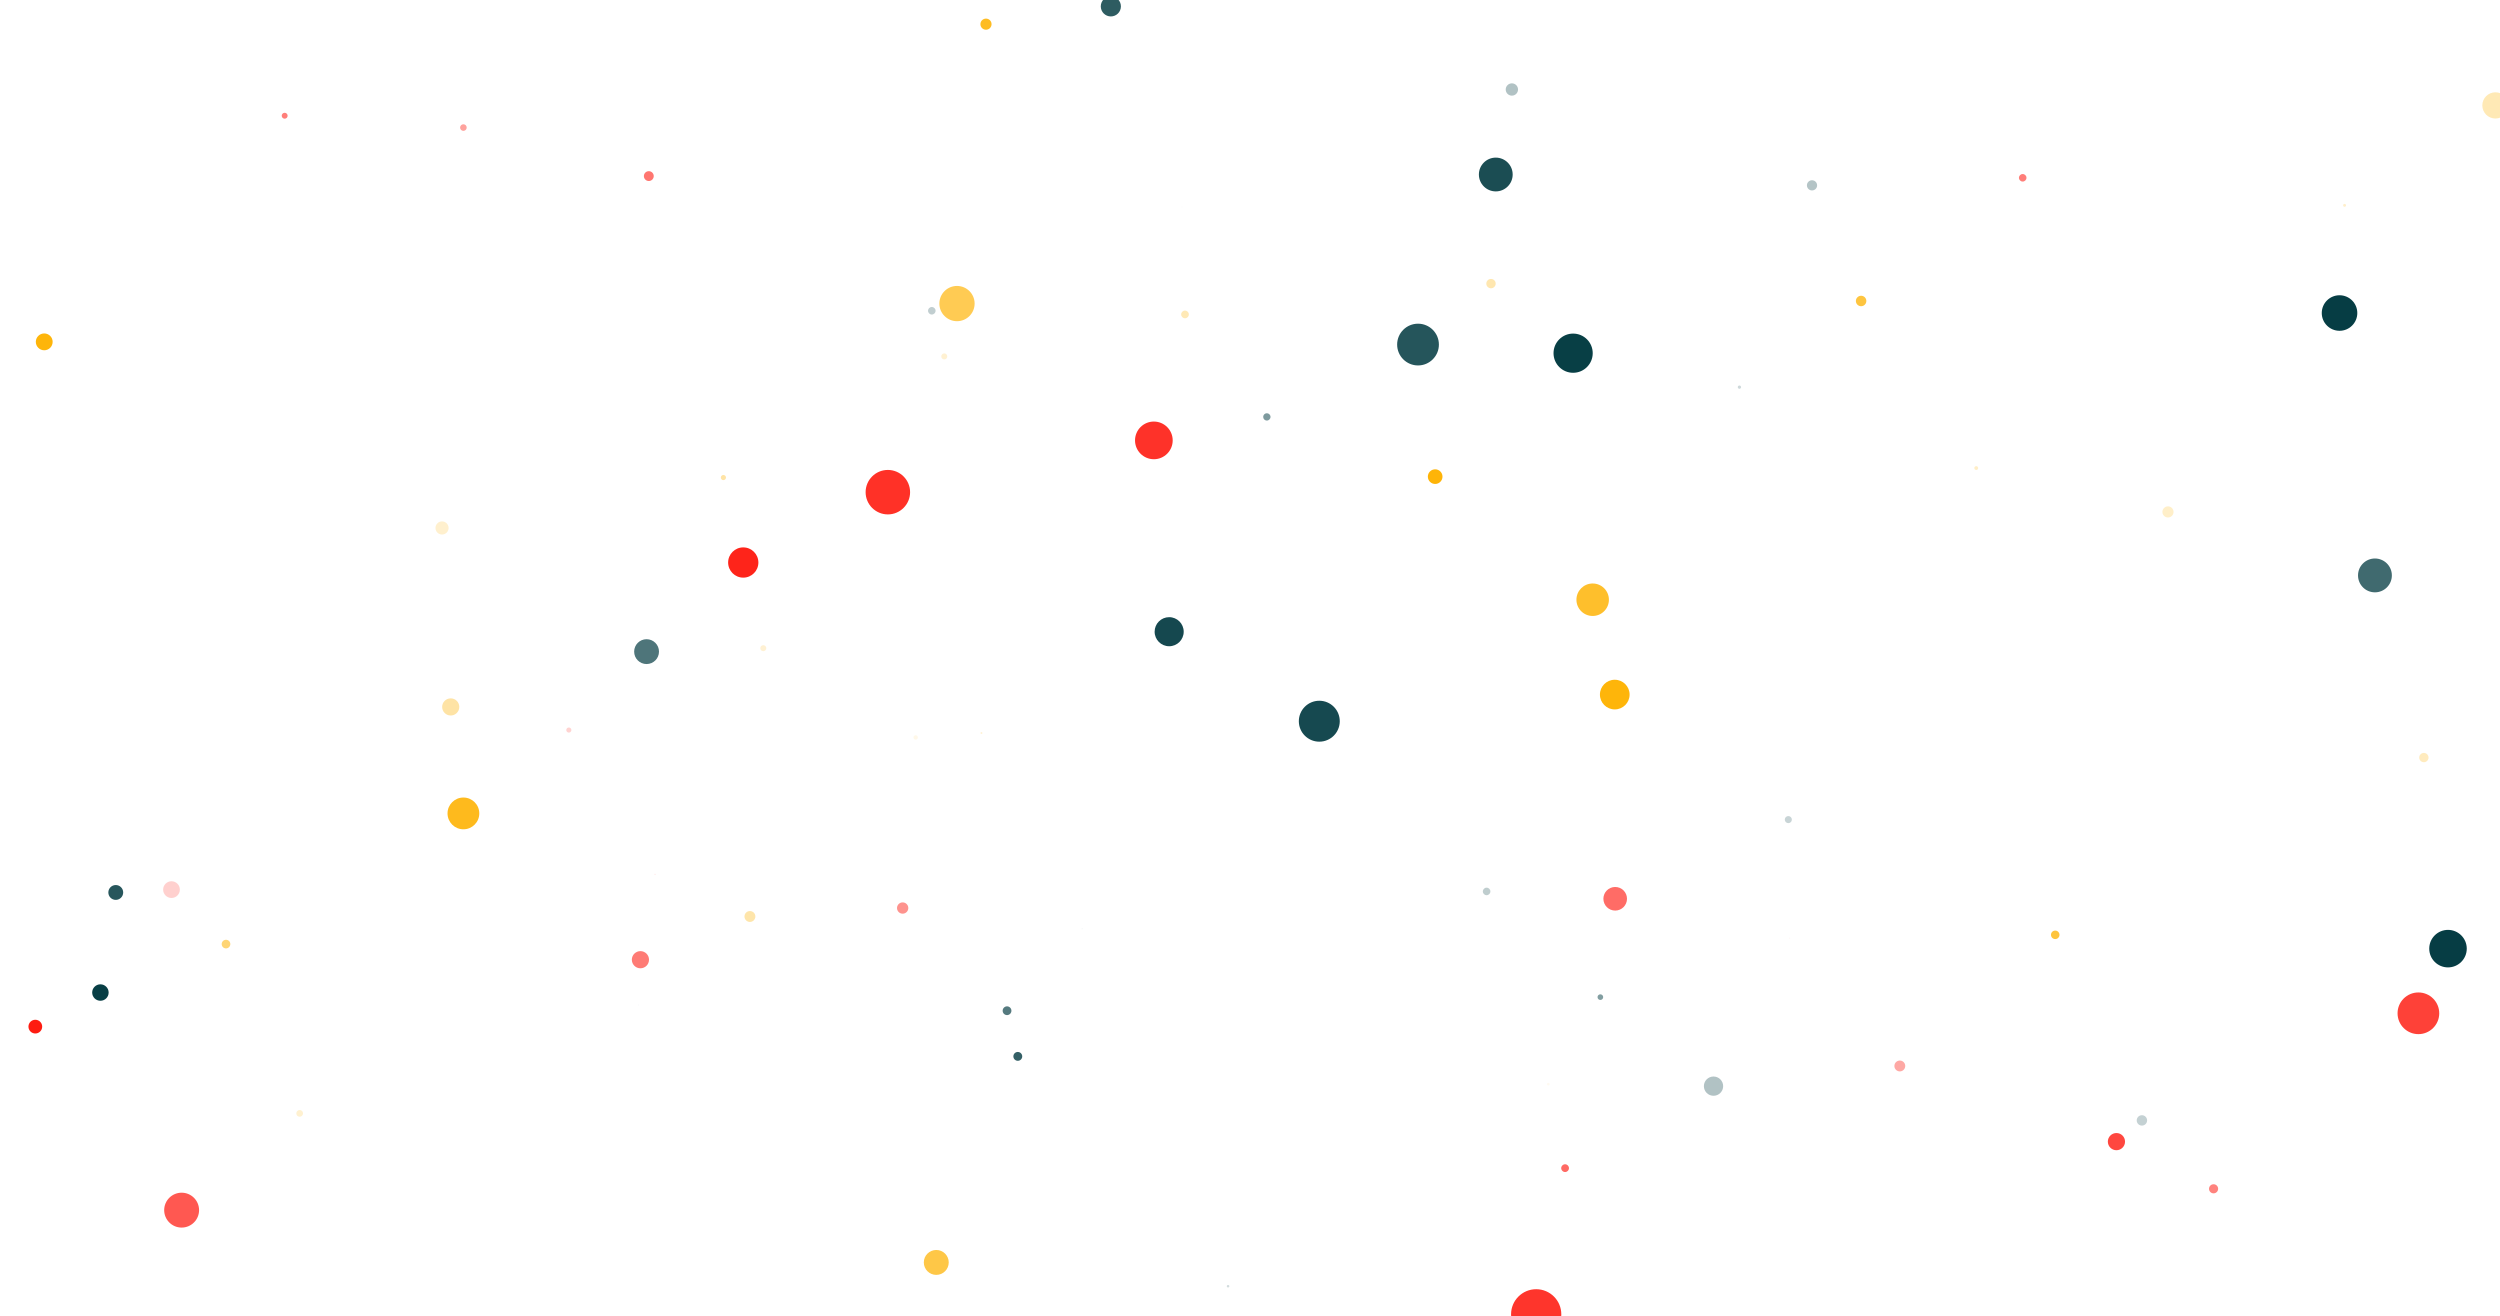
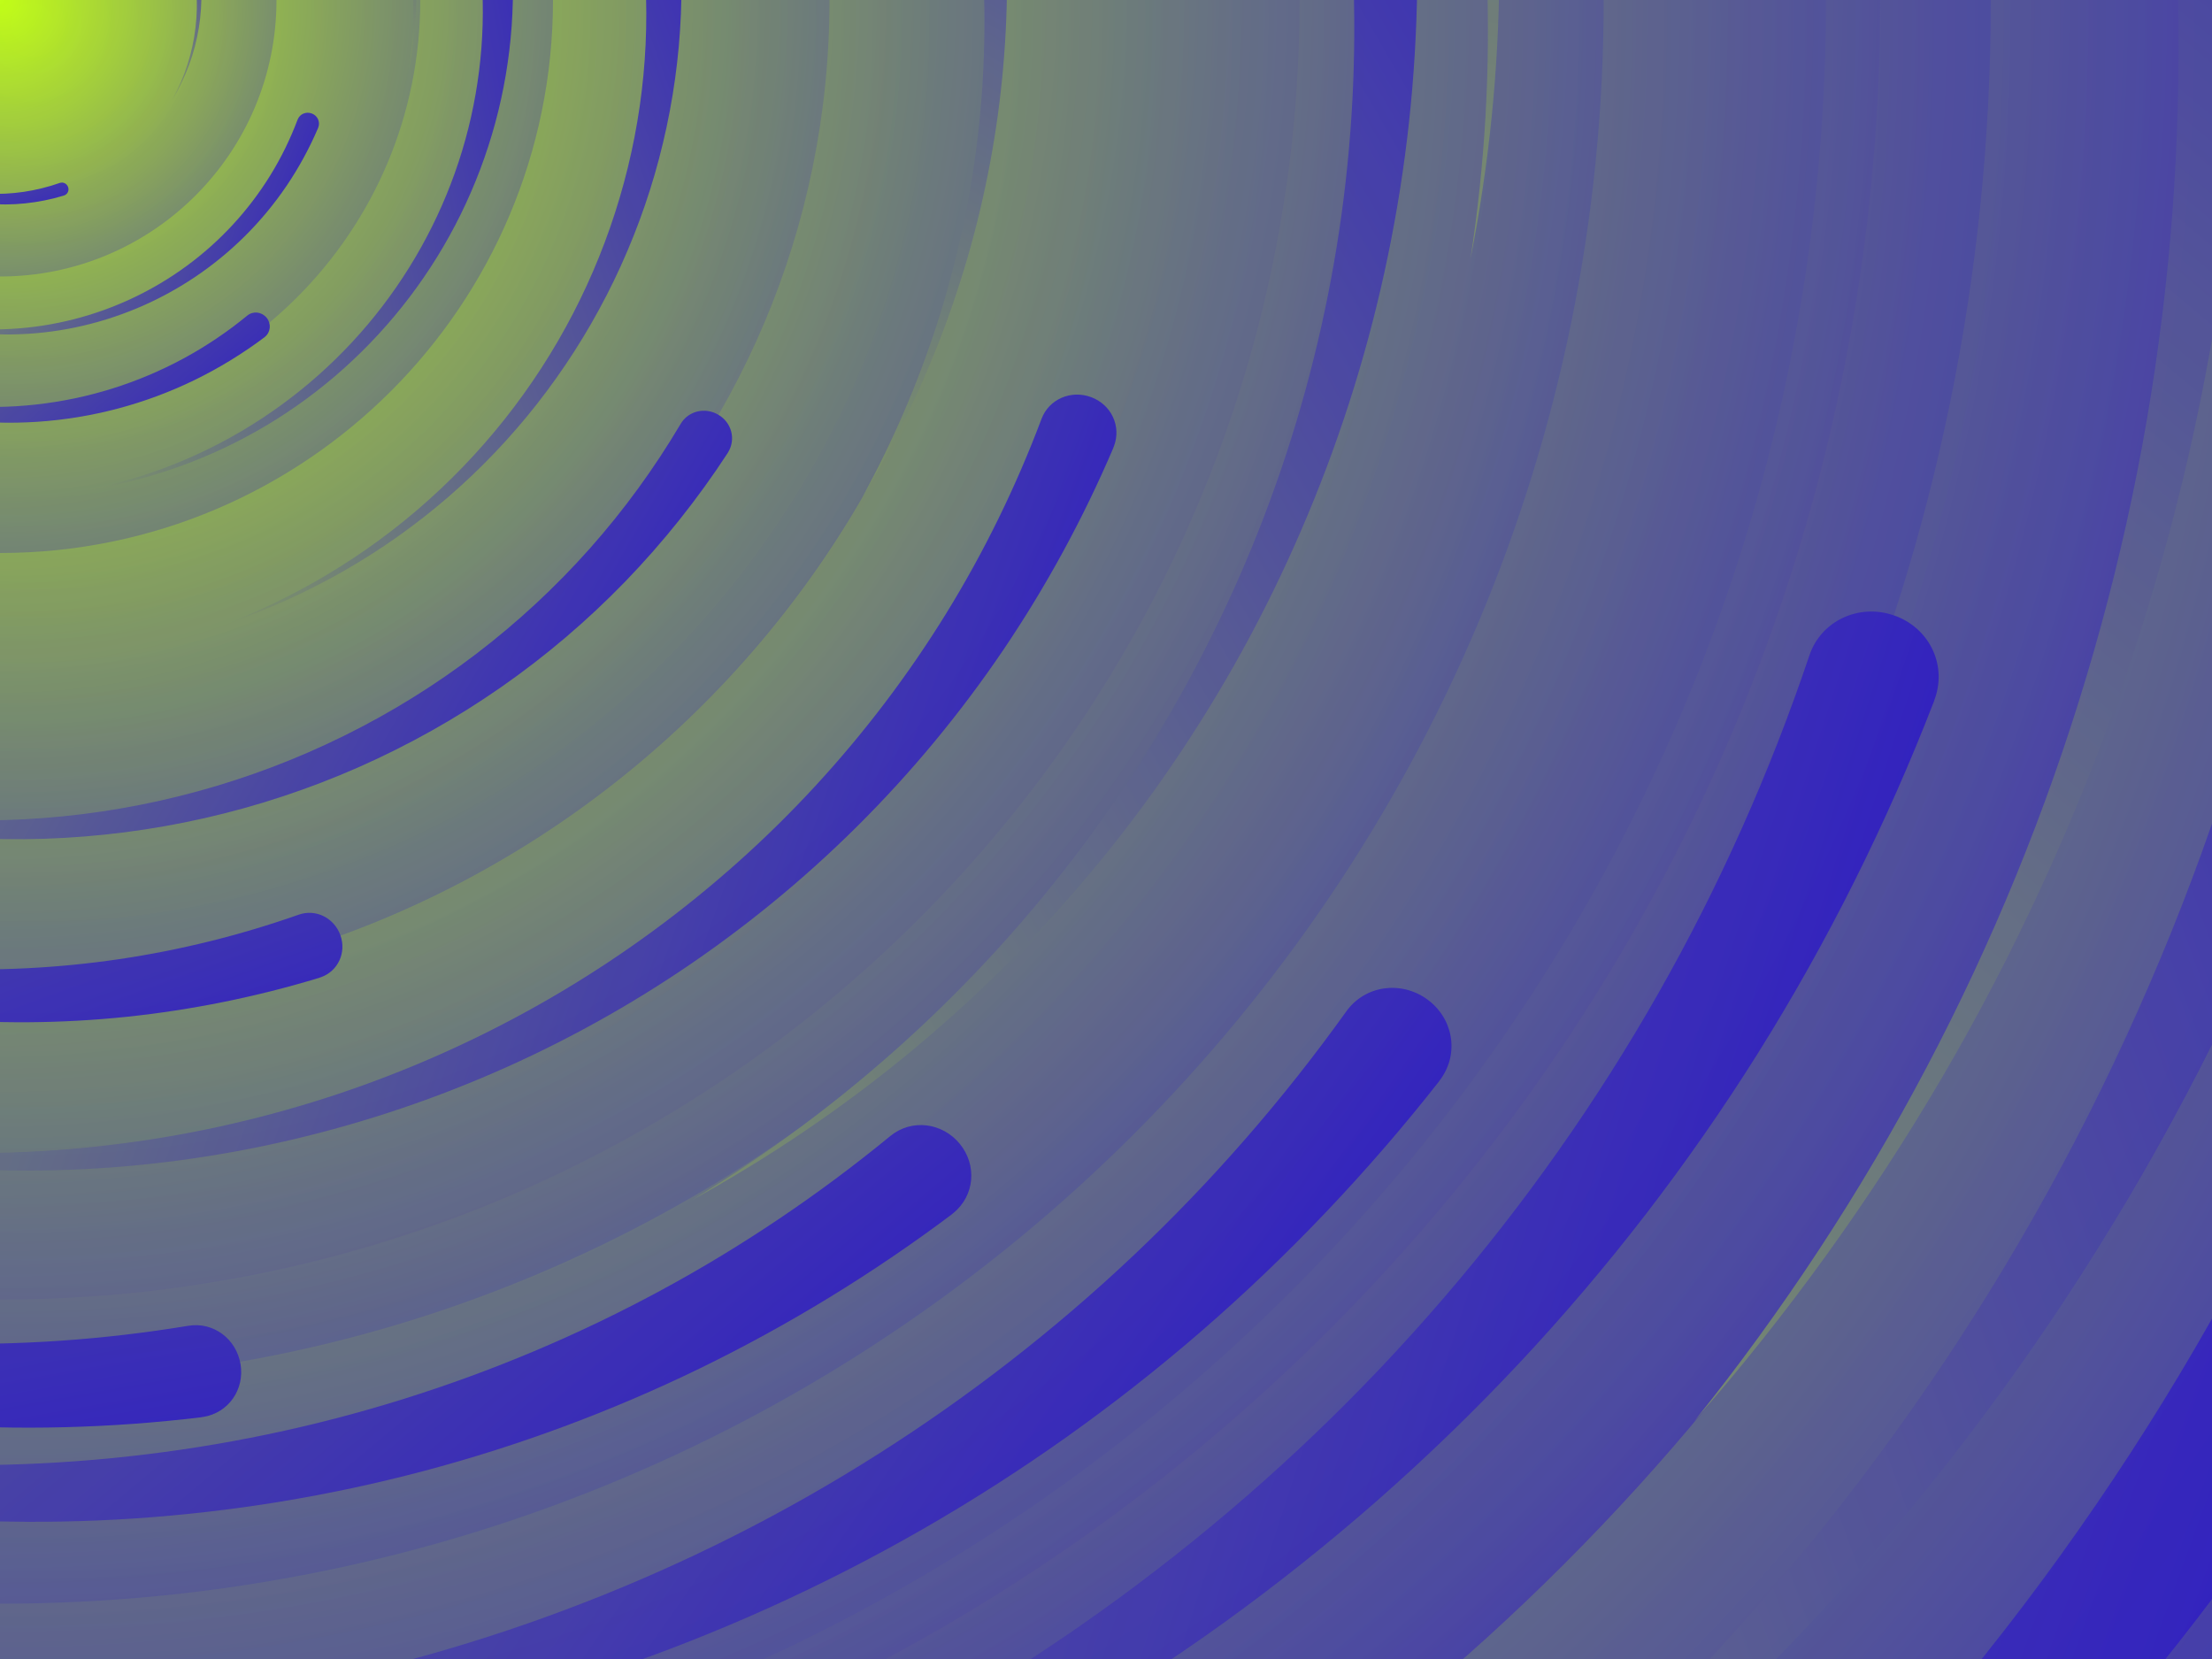
- <svg xmlns="http://www.w3.org/2000/svg" viewBox="0 0 1707 898" preserveAspectRatio="xMidYMid" width="1707" height="898" style="shape-rendering:auto;display:block;background-position-x:0%;background-position-y:0%;background-size:auto;background-origin:padding-box;background-clip:border-box;background:scroll rgb(255, 235, 189) none  repeat;width:1707px;height:898px;;animation:none">
-   <g>
-     <defs>
-       <filter height="3" width="3" y="-1" x="-1" id="blur-3vvd53w6y3j-1">
-         <feGaussianBlur stdDeviation="3" />
-       </filter>
-       <filter height="3" width="3" y="-1" x="-1" id="blur-3vvd53w6y3j-2">
-         <feGaussianBlur stdDeviation="1.5" />
-       </filter>
-       <filter height="3" width="3" y="-1" x="-1" id="blur-3vvd53w6y3j-3">
-         <feGaussianBlur stdDeviation="1" />
-       </filter>
-     </defs>
-     <circle fill="#fe0d02" r="0" transform="matrix(1,0,0,1,754.3683,628.9616)" cy="0" cx="0" fill-opacity="0" style="fill:rgb(254, 13, 2);transform:matrix(1, 0, 0, 1, 754.368, 628.962);;animation:none" />
-     <circle fill="#feb200" r="0" transform="matrix(1,0,0,1,762.3728,846.2583)" cy="0" cx="0" fill-opacity="0" style="fill:rgb(254, 178, 0);transform:matrix(1, 0, 0, 1, 762.373, 846.258);;animation:none" />
-     <circle fill="#043b42" r="9.928" transform="matrix(1,0,0,1,798.3057,431.3277)" cy="0" cx="0" fill-opacity="0.926" style="fill:rgb(4, 59, 66);transform:matrix(1, 0, 0, 1, 798.306, 431.328);;animation:none" />
-     <circle fill="#fe0d02" r="0" transform="matrix(1,0,0,1,165.4866,-127.918)" cy="0" cx="0" fill-opacity="0" style="fill:rgb(254, 13, 2);transform:matrix(1, 0, 0, 1, 165.487, -127.918);;animation:none" />
-     <circle fill="#feb200" r="0" transform="matrix(1,0,0,1,1194.044,-6.039955)" cy="0" cx="0" fill-opacity="0" style="fill:rgb(254, 178, 0);transform:matrix(1, 0, 0, 1, 1194.04, -6.03996);;animation:none" />
-     <circle fill="#043b42" r="8.482" transform="matrix(1,0,0,1,441.4802,444.93)" cy="0" cx="0" fill-opacity="0.702" style="fill:rgb(4, 59, 66);transform:matrix(1, 0, 0, 1, 441.48, 444.93);;animation:none" />
-     <circle fill="#fe0d02" r="0" transform="matrix(1,0,0,1,408.9189,1013.399)" cy="0" cx="0" fill-opacity="0" style="fill:rgb(254, 13, 2);transform:matrix(1, 0, 0, 1, 408.919, 1013.4);;animation:none" />
-     <circle fill="#feb200" r="1.764" transform="matrix(1,0,0,1,493.9347,326.0744)" cy="0" cx="0" fill-opacity="0.35" style="fill:rgb(254, 178, 0);transform:matrix(1, 0, 0, 1, 493.935, 326.074);;animation:none" />
-     <circle fill="#043b42" r="10.676" transform="matrix(1,0,0,1,-34.9436,564.9456)" cy="0" cx="0" fill-opacity="0.63" style="fill:rgb(4, 59, 66);transform:matrix(1, 0, 0, 1, -34.9436, 564.946);;animation:none" />
-     <circle fill="#fe0d02" r="5.872" transform="matrix(1,0,0,1,1445.102,779.5042)" cy="0" cx="0" fill-opacity="0.757" style="fill:rgb(254, 13, 2);transform:matrix(1, 0, 0, 1, 1445.1, 779.504);;animation:none" />
-     <circle fill="#feb200" r="10.846" transform="matrix(1,0,0,1,316.415,555.3987)" cy="0" cx="0" fill-opacity="0.883" style="fill:rgb(254, 178, 0);transform:matrix(1, 0, 0, 1, 316.415, 555.399);;animation:none" />
-     <circle fill="#043b42" r="0" transform="matrix(1,0,0,1,1637.854,734.9244)" cy="0" cx="0" fill-opacity="0" style="fill:rgb(4, 59, 66);transform:matrix(1, 0, 0, 1, 1637.85, 734.924);;animation:none" />
-     <circle fill="#fe0d02" r="5.865" transform="matrix(1,0,0,1,437.2832,655.2908)" cy="0" cx="0" fill-opacity="0.544" style="fill:rgb(254, 13, 2);transform:matrix(1, 0, 0, 1, 437.283, 655.291);;animation:none" />
-     <circle fill="#feb200" r="0.162" transform="matrix(1,0,0,1,374.762,475.4583)" cy="0" cx="0" fill-opacity="0.009" style="fill:rgb(254, 178, 0);transform:matrix(1, 0, 0, 1, 374.762, 475.458);;animation:none" />
-     <circle fill="#043b42" r="3.025" transform="matrix(1,0,0,1,694.9547,721.2946)" cy="0" cx="0" fill-opacity="0.806" style="fill:rgb(4, 59, 66);transform:matrix(1, 0, 0, 1, 694.955, 721.295);;animation:none" />
-     <circle fill="#fe0d02" r="3.367" transform="matrix(1,0,0,1,443.0062,120.2375)" cy="0" cx="0" fill-opacity="0.565" style="fill:rgb(254, 13, 2);transform:matrix(1, 0, 0, 1, 443.006, 120.238);;animation:none" />
-     <circle fill="#feb200" r="5.856" transform="matrix(1,0,0,1,307.7523,482.6947)" cy="0" cx="0" fill-opacity="0.352" style="fill:rgb(254, 178, 0);transform:matrix(1, 0, 0, 1, 307.752, 482.695);;animation:none" />
-     <circle fill="#043b42" r="0" transform="matrix(1,0,0,1,928.4473,502.6972)" cy="0" cx="0" fill-opacity="0" style="fill:rgb(4, 59, 66);transform:matrix(1, 0, 0, 1, 928.447, 502.697);;animation:none" />
-     <circle fill="#fe0d02" r="3.858" transform="matrix(1,0,0,1,616.3348,620.0084)" cy="0" cx="0" fill-opacity="0.442" style="fill:rgb(254, 13, 2);transform:matrix(1, 0, 0, 1, 616.335, 620.008);;animation:none" />
-     <circle fill="#feb200" r="2.057" transform="matrix(1,0,0,1,521.1682,442.5839)" cy="0" cx="0" fill-opacity="0.173" style="fill:rgb(254, 178, 0);transform:matrix(1, 0, 0, 1, 521.168, 442.584);;animation:none" />
-     <circle fill="#043b42" r="0" transform="matrix(1,0,0,1,700.681,374.826)" cy="0" cx="0" fill-opacity="0" style="fill:rgb(4, 59, 66);transform:matrix(1, 0, 0, 1, 700.681, 374.826);;animation:none" />
-     <circle fill="#fe0d02" r="0" transform="matrix(1,0,0,1,1220.354,296.1046)" cy="0" cx="0" fill-opacity="0" style="fill:rgb(254, 13, 2);transform:matrix(1, 0, 0, 1, 1220.35, 296.105);;animation:none" />
-     <circle fill="#feb200" r="11.091" transform="matrix(1,0,0,1,1087.476,409.4951)" cy="0" cx="0" fill-opacity="0.826" style="fill:rgb(254, 178, 0);transform:matrix(1, 0, 0, 1, 1087.48, 409.495);;animation:none" />
-     <circle fill="#043b42" r="0" transform="matrix(1,0,0,1,-156.3797,354.9044)" cy="0" cx="0" fill-opacity="0" style="fill:rgb(4, 59, 66);transform:matrix(1, 0, 0, 1, -156.38, 354.904);;animation:none" />
-     <circle fill="#fe0d02" r="3.705" transform="matrix(1,0,0,1,1297.196,727.8502)" cy="0" cx="0" fill-opacity="0.356" style="fill:rgb(254, 13, 2);transform:matrix(1, 0, 0, 1, 1297.2, 727.85);;animation:none" />
-     <circle fill="#feb200" r="1.001" transform="matrix(1,0,0,1,1600.875,140.2026)" cy="0" cx="0" fill-opacity="0.204" style="fill:rgb(254, 178, 0);transform:matrix(1, 0, 0, 1, 1600.88, 140.203);;animation:none" />
-     <circle fill="#043b42" r="13.975" transform="matrix(1,0,0,1,900.8169,492.4442)" cy="0" cx="0" fill-opacity="0.922" style="fill:rgb(4, 59, 66);transform:matrix(1, 0, 0, 1, 900.817, 492.444);;animation:none" />
-     <circle fill="#fe0d02" r="0" transform="matrix(1,0,0,1,628.223,823.6866)" cy="0" cx="0" fill-opacity="0" style="fill:rgb(254, 13, 2);transform:matrix(1, 0, 0, 1, 628.223, 823.687);;animation:none" />
-     <circle fill="#feb200" r="0" transform="matrix(1,0,0,1,1021.497,588.4084)" cy="0" cx="0" fill-opacity="0" style="fill:rgb(254, 178, 0);transform:matrix(1, 0, 0, 1, 1021.5, 588.408);;animation:none" />
-     <circle fill="#043b42" r="0.511" transform="matrix(1,0,0,1,738.9598,634.1056)" cy="0" cx="0" fill-opacity="0.034" style="fill:rgb(4, 59, 66);transform:matrix(1, 0, 0, 1, 738.96, 634.106);;animation:none" />
-     <circle fill="#fe0d02" r="17.153" transform="matrix(1,0,0,1,1048.907,897.4196)" cy="0" cx="0" fill-opacity="0.831" style="fill:rgb(254, 13, 2);transform:matrix(1, 0, 0, 1, 1048.91, 897.42);;animation:none" />
-     <circle fill="#feb200" r="2.897" transform="matrix(1,0,0,1,755.0356,973.3899)" cy="0" cx="0" fill-opacity="0.243" style="fill:rgb(254, 178, 0);transform:matrix(1, 0, 0, 1, 755.036, 973.39);;animation:none" />
-     <circle fill="#043b42" r="0.87" transform="matrix(1,0,0,1,838.5155,878.2405)" cy="0" cx="0" fill-opacity="0.177" style="fill:rgb(4, 59, 66);transform:matrix(1, 0, 0, 1, 838.515, 878.241);;animation:none" />
-     <circle fill="#fe0d02" r="0.417" transform="matrix(1,0,0,1,447.2657,597.0036)" cy="0" cx="0" fill-opacity="0.102" style="fill:rgb(254, 13, 2);transform:matrix(1, 0, 0, 1, 447.266, 597.004);;animation:none" />
-     <circle fill="#feb200" r="0.674" transform="matrix(1,0,0,1,670.132,500.5156)" cy="0" cx="0" fill-opacity="0.165" style="fill:rgb(254, 178, 0);transform:matrix(1, 0, 0, 1, 670.132, 500.516);;animation:none" />
-     <circle fill="#043b42" r="2.573" transform="matrix(1,0,0,1,1015.057,608.6712)" cy="0" cx="0" fill-opacity="0.254" style="fill:rgb(4, 59, 66);transform:matrix(1, 0, 0, 1, 1015.06, 608.671);;animation:none" />
-     <circle fill="#fe0d02" r="0" transform="matrix(1,0,0,1,1487.197,335.3969)" cy="0" cx="0" fill-opacity="0" style="fill:rgb(254, 13, 2);transform:matrix(1, 0, 0, 1, 1487.2, 335.397);;animation:none" />
-     <circle fill="#feb200" r="2.9" transform="matrix(1,0,0,1,1403.313,638.2988)" cy="0" cx="0" fill-opacity="0.759" style="fill:rgb(254, 178, 0);transform:matrix(1, 0, 0, 1, 1403.31, 638.299);;animation:none" />
-     <circle fill="#043b42" r="2.994" transform="matrix(1,0,0,1,687.6068,690.1236)" cy="0" cx="0" fill-opacity="0.675" style="fill:rgb(4, 59, 66);transform:matrix(1, 0, 0, 1, 687.607, 690.124);;animation:none" />
-     <circle fill="#fe0d02" r="8.062" transform="matrix(1,0,0,1,1102.853,613.6834)" cy="0" cx="0" fill-opacity="0.604" style="fill:rgb(254, 13, 2);transform:matrix(1, 0, 0, 1, 1102.85, 613.683);;animation:none" />
-     <circle fill="#feb200" r="8.511" transform="matrix(1,0,0,1,639.2914,861.9873)" cy="0" cx="0" fill-opacity="0.721" style="fill:rgb(254, 178, 0);transform:matrix(1, 0, 0, 1, 639.291, 861.987);;animation:none" />
-     <circle fill="#043b42" r="12.135" transform="matrix(1,0,0,1,1597.432,213.7325)" cy="0" cx="0" fill-opacity="0.987" style="fill:rgb(4, 59, 66);transform:matrix(1, 0, 0, 1, 1597.43, 213.733);;animation:none" />
-     <circle fill="#fe0d02" r="5.709" transform="matrix(1,0,0,1,117.0965,607.4315)" cy="0" cx="0" fill-opacity="0.194" style="fill:rgb(254, 13, 2);transform:matrix(1, 0, 0, 1, 117.096, 607.431);;animation:none" />
-     <circle fill="#feb200" r="0.499" transform="matrix(1,0,0,1,793.3632,-101.7966)" cy="0" cx="0" fill-opacity="0.064" style="fill:rgb(254, 178, 0);transform:matrix(1, 0, 0, 1, 793.363, -101.797);;animation:none" />
-     <circle fill="#043b42" r="13.383" transform="matrix(1,0,0,1,1074.129,241.1562)" cy="0" cx="0" fill-opacity="0.98" style="fill:rgb(4, 59, 66);transform:matrix(1, 0, 0, 1, 1074.13, 241.156);;animation:none" />
-     <circle fill="#fe0d02" r="3.112" transform="matrix(1,0,0,1,1511.429,811.7096)" cy="0" cx="0" fill-opacity="0.51" style="fill:rgb(254, 13, 2);transform:matrix(1, 0, 0, 1, 1511.43, 811.71);;animation:none" />
-     <circle fill="#feb200" r="10.131" transform="matrix(1,0,0,1,1102.561,474.2613)" cy="0" cx="0" fill-opacity="0.96" style="fill:rgb(254, 178, 0);transform:matrix(1, 0, 0, 1, 1102.56, 474.261);;animation:none" />
-     <circle fill="#043b42" r="2.418" transform="matrix(1,0,0,1,1221.068,559.6249)" cy="0" cx="0" fill-opacity="0.217" style="fill:rgb(4, 59, 66);transform:matrix(1, 0, 0, 1, 1221.07, 559.625);;animation:none" />
-     <circle fill="#fe0d02" r="0" transform="matrix(1,0,0,1,393.2583,493.2295)" cy="0" cx="0" fill-opacity="0" style="fill:rgb(254, 13, 2);transform:matrix(1, 0, 0, 1, 393.258, 493.23);;animation:none" />
-     <circle fill="#feb200" r="3.805" transform="matrix(1,0,0,1,673.2341,16.50299)" cy="0" cx="0" fill-opacity="0.866" style="fill:rgb(254, 178, 0);transform:matrix(1, 0, 0, 1, 673.234, 16.503);;animation:none" />
-     <circle fill="#043b42" r="0" transform="matrix(1,0,0,1,1210.556,951.3053)" cy="0" cx="0" fill-opacity="0" style="fill:rgb(4, 59, 66);transform:matrix(1, 0, 0, 1, 1210.56, 951.305);;animation:none" />
-     <circle fill="#fe0d02" r="0" transform="matrix(1,0,0,1,1296.597,506.5535)" cy="0" cx="0" fill-opacity="0" style="fill:rgb(254, 13, 2);transform:matrix(1, 0, 0, 1, 1296.6, 506.554);;animation:none" />
-     <circle fill="#feb200" r="1.509" transform="matrix(1,0,0,1,625.2031,503.5308)" cy="0" cx="0" fill-opacity="0.089" style="fill:rgb(254, 178, 0);transform:matrix(1, 0, 0, 1, 625.203, 503.531);;animation:none" />
-     <circle fill="#043b42" r="0" transform="matrix(1,0,0,1,426.1086,727.0992)" cy="0" cx="0" fill-opacity="0" style="fill:rgb(4, 59, 66);transform:matrix(1, 0, 0, 1, 426.109, 727.099);;animation:none" />
-     <circle fill="#fe0d02" r="1.744" transform="matrix(1,0,0,1,388.4045,498.472)" cy="0" cx="0" fill-opacity="0.183" style="fill:rgb(254, 13, 2);transform:matrix(1, 0, 0, 1, 388.405, 498.472);;animation:none" />
-     <circle fill="#feb200" r="2.948" transform="matrix(1,0,0,1,154.3185,644.6287)" cy="0" cx="0" fill-opacity="0.54" style="fill:rgb(254, 178, 0);transform:matrix(1, 0, 0, 1, 154.319, 644.629);;animation:none" />
-     <circle fill="#043b42" r="0.34" transform="matrix(1,0,0,1,435.8952,686.2245)" cy="0" cx="0" fill-opacity="0.033" style="fill:rgb(4, 59, 66);transform:matrix(1, 0, 0, 1, 435.895, 686.225);;animation:none" />
-     <circle fill="#fe0d02" r="2.652" transform="matrix(1,0,0,1,1068.641,797.6161)" cy="0" cx="0" fill-opacity="0.612" style="fill:rgb(254, 13, 2);transform:matrix(1, 0, 0, 1, 1068.64, 797.616);;animation:none" />
-     <circle fill="#feb200" r="1.312" transform="matrix(1,0,0,1,1349.373,319.6018)" cy="0" cx="0" fill-opacity="0.222" style="fill:rgb(254, 178, 0);transform:matrix(1, 0, 0, 1, 1349.37, 319.602);;animation:none" />
-     <circle fill="#043b42" r="5.117" transform="matrix(1,0,0,1,1581.539,-37.36506)" cy="0" cx="0" fill-opacity="0.523" style="fill:rgb(4, 59, 66);transform:matrix(1, 0, 0, 1, 1581.54, -37.3651);;animation:none" />
-     <circle fill="#fe0d02" r="0" transform="matrix(1,0,0,1,305.6537,313.0712)" cy="0" cx="0" fill-opacity="0" style="fill:rgb(254, 13, 2);transform:matrix(1, 0, 0, 1, 305.654, 313.071);;animation:none" />
-     <circle fill="#feb200" r="0.907" transform="matrix(1,0,0,1,1057.183,740.288)" cy="0" cx="0" fill-opacity="0.055" style="fill:rgb(254, 178, 0);transform:matrix(1, 0, 0, 1, 1057.18, 740.288);;animation:none" />
-     <circle fill="#043b42" r="2.792" transform="matrix(1,0,0,1,760.3631,-24.69893)" cy="0" cx="0" fill-opacity="0.184" style="fill:rgb(4, 59, 66);transform:matrix(1, 0, 0, 1, 760.363, -24.6989);;animation:none" />
-     <circle fill="#fe0d02" r="7.976" transform="matrix(1,0,0,1,-53.53785,474.1859)" cy="0" cx="0" fill-opacity="0.703" style="fill:rgb(254, 13, 2);transform:matrix(1, 0, 0, 1, -53.5379, 474.186);;animation:none" />
-     <circle fill="#feb200" r="5.749" transform="matrix(1,0,0,1,30.20114,233.4196)" cy="0" cx="0" fill-opacity="0.958" style="fill:rgb(254, 178, 0);transform:matrix(1, 0, 0, 1, 30.2011, 233.42);;animation:none" />
-     <circle fill="#043b42" r="2.578" transform="matrix(1,0,0,1,636.2398,212.1886)" cy="0" cx="0" fill-opacity="0.249" style="fill:rgb(4, 59, 66);transform:matrix(1, 0, 0, 1, 636.24, 212.189);;animation:none" />
-     <circle fill="#fe0d02" r="11.913" transform="matrix(1,0,0,1,124.0155,826.2834)" cy="0" cx="0" fill-opacity="0.687" style="fill:rgb(254, 13, 2);transform:matrix(1, 0, 0, 1, 124.015, 826.283);;animation:none" />
-     <circle fill="#feb200" r="5.003" transform="matrix(1,0,0,1,979.9327,325.4461)" cy="0" cx="0" fill-opacity="0.966" style="fill:rgb(254, 178, 0);transform:matrix(1, 0, 0, 1, 979.933, 325.446);;animation:none" />
-     <circle fill="#043b42" r="6.577" transform="matrix(1,0,0,1,1169.991,741.6214)" cy="0" cx="0" fill-opacity="0.31" style="fill:rgb(4, 59, 66);transform:matrix(1, 0, 0, 1, 1169.99, 741.621);;animation:none" />
-     <circle fill="#fe0d02" r="0" transform="matrix(1,0,0,1,419.7061,50.49037)" cy="0" cx="0" fill-opacity="0" style="fill:rgb(254, 13, 2);transform:matrix(1, 0, 0, 1, 419.706, 50.4904);;animation:none" />
-     <circle fill="#feb200" r="4.484" transform="matrix(1,0,0,1,301.8215,360.4957)" cy="0" cx="0" fill-opacity="0.193" style="fill:rgb(254, 178, 0);transform:matrix(1, 0, 0, 1, 301.822, 360.496);;animation:none" />
-     <circle fill="#043b42" r="11.555" transform="matrix(1,0,0,1,1621.61,392.8942)" cy="0" cx="0" fill-opacity="0.761" style="fill:rgb(4, 59, 66);transform:matrix(1, 0, 0, 1, 1621.61, 392.894);;animation:none" />
-     <circle fill="#fe0d02" r="2.021" transform="matrix(1,0,0,1,194.3728,79.02699)" cy="0" cx="0" fill-opacity="0.526" style="fill:rgb(254, 13, 2);transform:matrix(1, 0, 0, 1, 194.373, 79.027);;animation:none" />
-     <circle fill="#feb200" r="3.723" transform="matrix(1,0,0,1,512.0499,625.7814)" cy="0" cx="0" fill-opacity="0.333" style="fill:rgb(254, 178, 0);transform:matrix(1, 0, 0, 1, 512.05, 625.781);;animation:none" />
-     <circle fill="#043b42" r="5.621" transform="matrix(1,0,0,1,68.56223,677.7073)" cy="0" cx="0" fill-opacity="0.979" style="fill:rgb(4, 59, 66);transform:matrix(1, 0, 0, 1, 68.5622, 677.707);;animation:none" />
-     <circle fill="#fe0d02" r="0" transform="matrix(1,0,0,1,1037.283,824.5579)" cy="0" cx="0" fill-opacity="0" style="fill:rgb(254, 13, 2);transform:matrix(1, 0, 0, 1, 1037.28, 824.558);;animation:none" />
-     <circle fill="#feb200" r="3.805" transform="matrix(1,0,0,1,1480.294,349.5473)" cy="0" cx="0" fill-opacity="0.213" style="fill:rgb(254, 178, 0);transform:matrix(1, 0, 0, 1, 1480.29, 349.547);;animation:none" />
-     <circle fill="#043b42" r="2.502" transform="matrix(1,0,0,1,865.0013,284.6576)" cy="0" cx="0" fill-opacity="0.515" style="fill:rgb(4, 59, 66);transform:matrix(1, 0, 0, 1, 865.001, 284.658);;animation:none" />
-     <circle fill="#fe0d02" r="2.571" transform="matrix(1,0,0,1,1381.099,121.4003)" cy="0" cx="0" fill-opacity="0.531" style="fill:rgb(254, 13, 2);transform:matrix(1, 0, 0, 1, 1381.1, 121.4);;animation:none" />
-     <circle fill="#feb200" r="3.575" transform="matrix(1,0,0,1,1270.768,205.5148)" cy="0" cx="0" fill-opacity="0.749" style="fill:rgb(254, 178, 0);transform:matrix(1, 0, 0, 1, 1270.77, 205.515);;animation:none" />
-     <circle fill="#043b42" r="14.257" transform="matrix(1,0,0,1,968.2241,235.2712)" cy="0" cx="0" fill-opacity="0.866" style="fill:rgb(4, 59, 66);transform:matrix(1, 0, 0, 1, 968.224, 235.271);;animation:none" />
-     <circle fill="#fe0d02" r="0" transform="matrix(1,0,0,1,856.8729,491.4855)" cy="0" cx="0" fill-opacity="0" style="fill:rgb(254, 13, 2);transform:matrix(1, 0, 0, 1, 856.873, 491.486);;animation:none" />
-     <circle fill="#feb200" r="3.2" transform="matrix(1,0,0,1,1018.058,193.6489)" cy="0" cx="0" fill-opacity="0.312" style="fill:rgb(254, 178, 0);transform:matrix(1, 0, 0, 1, 1018.06, 193.649);;animation:none" />
-     <circle fill="#043b42" r="0" transform="matrix(1,0,0,1,627.7568,903.0137)" cy="0" cx="0" fill-opacity="0" style="fill:rgb(4, 59, 66);transform:matrix(1, 0, 0, 1, 627.757, 903.014);;animation:none" />
-     <circle fill="#fe0d02" r="0" transform="matrix(1,0,0,1,684.1531,480.6019)" cy="0" cx="0" fill-opacity="0" style="fill:rgb(254, 13, 2);transform:matrix(1, 0, 0, 1, 684.153, 480.602);;animation:none" />
-     <circle fill="#feb200" r="8.95" transform="matrix(1,0,0,1,1703.876,71.97685)" cy="0" cx="0" fill-opacity="0.291" style="fill:rgb(254, 178, 0);transform:matrix(1, 0, 0, 1, 1703.88, 71.9769);;animation:none" />
-     <circle fill="#043b42" r="0.345" transform="matrix(1,0,0,1,807.1729,141.3486)" cy="0" cx="0" fill-opacity="0.023" style="fill:rgb(4, 59, 66);transform:matrix(1, 0, 0, 1, 807.173, 141.349);;animation:none" />
-     <circle fill="#fe0d02" r="0.326" transform="matrix(1,0,0,1,1222.033,640.5409)" cy="0" cx="0" fill-opacity="0.073" style="fill:rgb(254, 13, 2);transform:matrix(1, 0, 0, 1, 1222.03, 640.541);;animation:none" />
-     <circle fill="#feb200" r="2.627" transform="matrix(1,0,0,1,809.1211,214.6914)" cy="0" cx="0" fill-opacity="0.288" style="fill:rgb(254, 178, 0);transform:matrix(1, 0, 0, 1, 809.121, 214.691);;animation:none" />
-     <circle fill="#043b42" r="1.93" transform="matrix(1,0,0,1,1092.724,680.8432)" cy="0" cx="0" fill-opacity="0.496" style="fill:rgb(4, 59, 66);transform:matrix(1, 0, 0, 1, 1092.72, 680.843);;animation:none" />
-     <circle fill="#fe0d02" r="14.231" transform="matrix(1,0,0,1,1651.28,691.879)" cy="0" cx="0" fill-opacity="0.782" style="fill:rgb(254, 13, 2);transform:matrix(1, 0, 0, 1, 1651.28, 691.879);;animation:none" />
-     <circle fill="#feb200" r="12.037" transform="matrix(1,0,0,1,653.4336,207.2769)" cy="0" cx="0" fill-opacity="0.675" style="fill:rgb(254, 178, 0);transform:matrix(1, 0, 0, 1, 653.434, 207.277);;animation:none" />
-     <circle fill="#043b42" r="6.874" transform="matrix(1,0,0,1,758.488,4.35178)" cy="0" cx="0" fill-opacity="0.829" style="fill:rgb(4, 59, 66);transform:matrix(1, 0, 0, 1, 758.488, 4.35178);;animation:none" />
-     <circle fill="#fe0d02" r="4.692" transform="matrix(1,0,0,1,24.11531,700.9834)" cy="0" cx="0" fill-opacity="0.934" style="fill:rgb(254, 13, 2);transform:matrix(1, 0, 0, 1, 24.1153, 700.983);;animation:none" />
-     <circle fill="#feb200" r="3.178" transform="matrix(1,0,0,1,1655.023,517.2677)" cy="0" cx="0" fill-opacity="0.256" style="fill:rgb(254, 178, 0);transform:matrix(1, 0, 0, 1, 1655.02, 517.268);;animation:none" />
-     <circle fill="#043b42" r="3.482" transform="matrix(1,0,0,1,1237.243,126.5556)" cy="0" cx="0" fill-opacity="0.3" style="fill:rgb(4, 59, 66);transform:matrix(1, 0, 0, 1, 1237.24, 126.556);;animation:none" />
-     <circle fill="#fe0d02" r="0" transform="matrix(1,0,0,1,1255.651,78.83385)" cy="0" cx="0" fill-opacity="0" style="fill:rgb(254, 13, 2);transform:matrix(1, 0, 0, 1, 1255.65, 78.8338);;animation:none" />
-     <circle fill="#feb200" r="2.295" transform="matrix(1,0,0,1,204.6119,760.217)" cy="0" cx="0" fill-opacity="0.186" style="fill:rgb(254, 178, 0);transform:matrix(1, 0, 0, 1, 204.612, 760.217);;animation:none" />
-     <circle fill="#043b42" r="3.548" transform="matrix(1,0,0,1,1462.496,765.0143)" cy="0" cx="0" fill-opacity="0.231" style="fill:rgb(4, 59, 66);transform:matrix(1, 0, 0, 1, 1462.5, 765.014);;animation:none" />
-     <circle fill="#fe0d02" r="5.199" transform="matrix(1,0,0,1,723.5911,924.1685)" cy="0" cx="0" fill-opacity="0.906" style="fill:rgb(254, 13, 2);transform:matrix(1, 0, 0, 1, 723.591, 924.169);;animation:none" />
-     <circle fill="#feb200" r="0" transform="matrix(1,0,0,1,176.4861,748.0817)" cy="0" cx="0" fill-opacity="0" style="fill:rgb(254, 178, 0);transform:matrix(1, 0, 0, 1, 176.486, 748.082);;animation:none" />
-     <circle fill="#043b42" r="1.122" transform="matrix(1,0,0,1,1187.675,264.3532)" cy="0" cx="0" fill-opacity="0.197" style="fill:rgb(4, 59, 66);transform:matrix(1, 0, 0, 1, 1187.68, 264.353);;animation:none" />
-     <circle fill="#fe0d02" r="12.862" transform="matrix(1,0,0,1,787.8556,300.6996)" cy="0" cx="0" fill-opacity="0.841" style="fill:rgb(254, 13, 2);transform:matrix(1, 0, 0, 1, 787.856, 300.7);;animation:none" />
-     <circle fill="#feb200" r="0" transform="matrix(1,0,0,1,14.89204,65.84238)" cy="0" cx="0" fill-opacity="0" style="fill:rgb(254, 178, 0);transform:matrix(1, 0, 0, 1, 14.892, 65.8424);;animation:none" />
-     <circle fill="#043b42" r="0" transform="matrix(1,0,0,1,1481.82,264.7778)" cy="0" cx="0" fill-opacity="0" style="fill:rgb(4, 59, 66);transform:matrix(1, 0, 0, 1, 1481.82, 264.778);;animation:none" />
-     <circle fill="#fe0d02" r="0" transform="matrix(1,0,0,1,1326.08,333.7964)" cy="0" cx="0" fill-opacity="0" style="fill:rgb(254, 13, 2);transform:matrix(1, 0, 0, 1, 1326.08, 333.796);;animation:none" />
-     <circle fill="#feb200" r="0" transform="matrix(1,0,0,1,690.6964,334.7072)" cy="0" cx="0" fill-opacity="0" style="fill:rgb(254, 178, 0);transform:matrix(1, 0, 0, 1, 690.696, 334.707);;animation:none" />
-     <circle fill="#043b42" r="12.81" transform="matrix(1,0,0,1,1671.494,647.731)" cy="0" cx="0" fill-opacity="0.985" style="fill:rgb(4, 59, 66);transform:matrix(1, 0, 0, 1, 1671.49, 647.731);;animation:none" />
-     <circle fill="#fe0d02" r="0" transform="matrix(1,0,0,1,233.5076,383.0115)" cy="0" cx="0" fill-opacity="0" style="fill:rgb(254, 13, 2);transform:matrix(1, 0, 0, 1, 233.508, 383.011);;animation:none" />
-     <circle fill="#feb200" r="0" transform="matrix(1,0,0,1,1288.291,504.7328)" cy="0" cx="0" fill-opacity="0" style="fill:rgb(254, 178, 0);transform:matrix(1, 0, 0, 1, 1288.29, 504.733);;animation:none" />
-     <circle fill="#043b42" r="4.205" transform="matrix(1,0,0,1,1032.312,61.10741)" cy="0" cx="0" fill-opacity="0.311" style="fill:rgb(4, 59, 66);transform:matrix(1, 0, 0, 1, 1032.31, 61.1074);;animation:none" />
-     <circle fill="#fe0d02" r="15.184" transform="matrix(1,0,0,1,606.2243,336.055)" cy="0" cx="0" fill-opacity="0.851" style="fill:rgb(254, 13, 2);transform:matrix(1, 0, 0, 1, 606.224, 336.055);;animation:none" />
-     <circle fill="#feb200" r="0" transform="matrix(1,0,0,1,345.2515,395.4842)" cy="0" cx="0" fill-opacity="0" style="fill:rgb(254, 178, 0);transform:matrix(1, 0, 0, 1, 345.252, 395.484);;animation:none" />
-     <circle fill="#043b42" r="0" transform="matrix(1,0,0,1,1073.687,399.1689)" cy="0" cx="0" fill-opacity="0" style="fill:rgb(4, 59, 66);transform:matrix(1, 0, 0, 1, 1073.69, 399.169);;animation:none" />
-     <circle fill="#fe0d02" r="10.329" transform="matrix(1,0,0,1,507.4967,384.0879)" cy="0" cx="0" fill-opacity="0.899" style="fill:rgb(254, 13, 2);transform:matrix(1, 0, 0, 1, 507.497, 384.088);;animation:none" />
-     <circle fill="#feb200" r="2.06" transform="matrix(1,0,0,1,644.7452,243.3575)" cy="0" cx="0" fill-opacity="0.179" style="fill:rgb(254, 178, 0);transform:matrix(1, 0, 0, 1, 644.745, 243.357);;animation:none" />
-     <circle fill="#043b42" r="11.536" transform="matrix(1,0,0,1,1021.32,119.1563)" cy="0" cx="0" fill-opacity="0.903" style="fill:rgb(4, 59, 66);transform:matrix(1, 0, 0, 1, 1021.32, 119.156);;animation:none" />
-     <circle fill="#fe0d02" r="2.259" transform="matrix(1,0,0,1,316.4045,87.10479)" cy="0" cx="0" fill-opacity="0.384" style="fill:rgb(254, 13, 2);transform:matrix(1, 0, 0, 1, 316.404, 87.1048);;animation:none" />
-     <circle fill="#feb200" r="0" transform="matrix(1,0,0,1,1217.796,983.6591)" cy="0" cx="0" fill-opacity="0" style="fill:rgb(254, 178, 0);transform:matrix(1, 0, 0, 1, 1217.8, 983.659);;animation:none" />
-     <circle fill="#043b42" r="5.072" transform="matrix(1,0,0,1,79.04351,609.372)" cy="0" cx="0" fill-opacity="0.859" style="fill:rgb(4, 59, 66);transform:matrix(1, 0, 0, 1, 79.0435, 609.372);;animation:none" />
-     <g />
+ <svg xmlns="http://www.w3.org/2000/svg" viewBox="0 0 2000 1500">
+   <rect fill="#2E1BC5" width="2000" height="1500" />
+   <defs>
+     <radialGradient id="a" gradientUnits="objectBoundingBox">
+       <stop offset="0" stop-color="#C3FF17" />
+       <stop offset="1" stop-color="#2E1BC5" />
+     </radialGradient>
+     <linearGradient id="b" gradientUnits="userSpaceOnUse" x1="0" y1="750" x2="1550" y2="750">
+       <stop offset="0" stop-color="#798d6e" />
+       <stop offset="1" stop-color="#2E1BC5" />
+     </linearGradient>
+     <path id="s" fill="url(#b)" d="M1549.2 51.6c-5.4 99.1-20.2 197.6-44.2 293.6c-24.1 96-57.4 189.4-99.3 278.6c-41.9 89.2-92.4 174.1-150.3 253.3c-58 79.2-123.4 152.6-195.1 219c-71.7 66.4-149.6 125.8-232.2 177.2c-82.7 51.4-170.1 94.7-260.7 129.1c-90.6 34.4-184.4 60-279.5 76.3C192.6 1495 96.1 1502 0 1500c96.1-2.1 191.8-13.3 285.4-33.6c93.6-20.2 185-49.5 272.5-87.2c87.6-37.7 171.3-83.8 249.6-137.3c78.4-53.5 151.5-114.5 217.9-181.7c66.5-67.2 126.4-140.7 178.6-218.9c52.3-78.3 96.9-161.4 133-247.9c36.1-86.5 63.8-176.2 82.6-267.6c18.8-91.4 28.6-184.4 29.6-277.4c0.3-27.6 23.2-48.7 50.8-48.4s49.5 21.8 49.2 49.5c0 0.7 0 1.3-0.1 2L1549.2 51.6z" />
+     <g id="g">
+       <use href="#s" transform="scale(0.12) rotate(60)" />
+       <use href="#s" transform="scale(0.2) rotate(10)" />
+       <use href="#s" transform="scale(0.25) rotate(40)" />
+       <use href="#s" transform="scale(0.3) rotate(-20)" />
+       <use href="#s" transform="scale(0.4) rotate(-30)" />
+       <use href="#s" transform="scale(0.5) rotate(20)" />
+       <use href="#s" transform="scale(0.6) rotate(60)" />
+       <use href="#s" transform="scale(0.7) rotate(10)" />
+       <use href="#s" transform="scale(0.835) rotate(-40)" />
+       <use href="#s" transform="scale(0.9) rotate(40)" />
+       <use href="#s" transform="scale(1.05) rotate(25)" />
+       <use href="#s" transform="scale(1.2) rotate(8)" />
+       <use href="#s" transform="scale(1.333) rotate(-60)" />
+       <use href="#s" transform="scale(1.45) rotate(-30)" />
+       <use href="#s" transform="scale(1.6) rotate(10)" />
+     </g>
+   </defs>
+   <g transform="rotate(0 0 0)">
+     <g transform="rotate(0 0 0)">
+       <circle fill="url(#a)" r="3000" />
+       <g opacity="0.5">
+         <circle fill="url(#a)" r="2000" />
+         <circle fill="url(#a)" r="1800" />
+         <circle fill="url(#a)" r="1700" />
+         <circle fill="url(#a)" r="1651" />
+         <circle fill="url(#a)" r="1450" />
+         <circle fill="url(#a)" r="1250" />
+         <circle fill="url(#a)" r="1175" />
+         <circle fill="url(#a)" r="900" />
+         <circle fill="url(#a)" r="750" />
+         <circle fill="url(#a)" r="500" />
+         <circle fill="url(#a)" r="380" />
+         <circle fill="url(#a)" r="250" />
+       </g>
+       <g transform="rotate(0 0 0)">
+         <use href="#g" transform="rotate(10)" />
+         <use href="#g" transform="rotate(120)" />
+         <use href="#g" transform="rotate(240)" />
+       </g>
+       <circle fill-opacity="0.1" fill="url(#a)" r="3000" />
+     </g>
  </g>
</svg>
